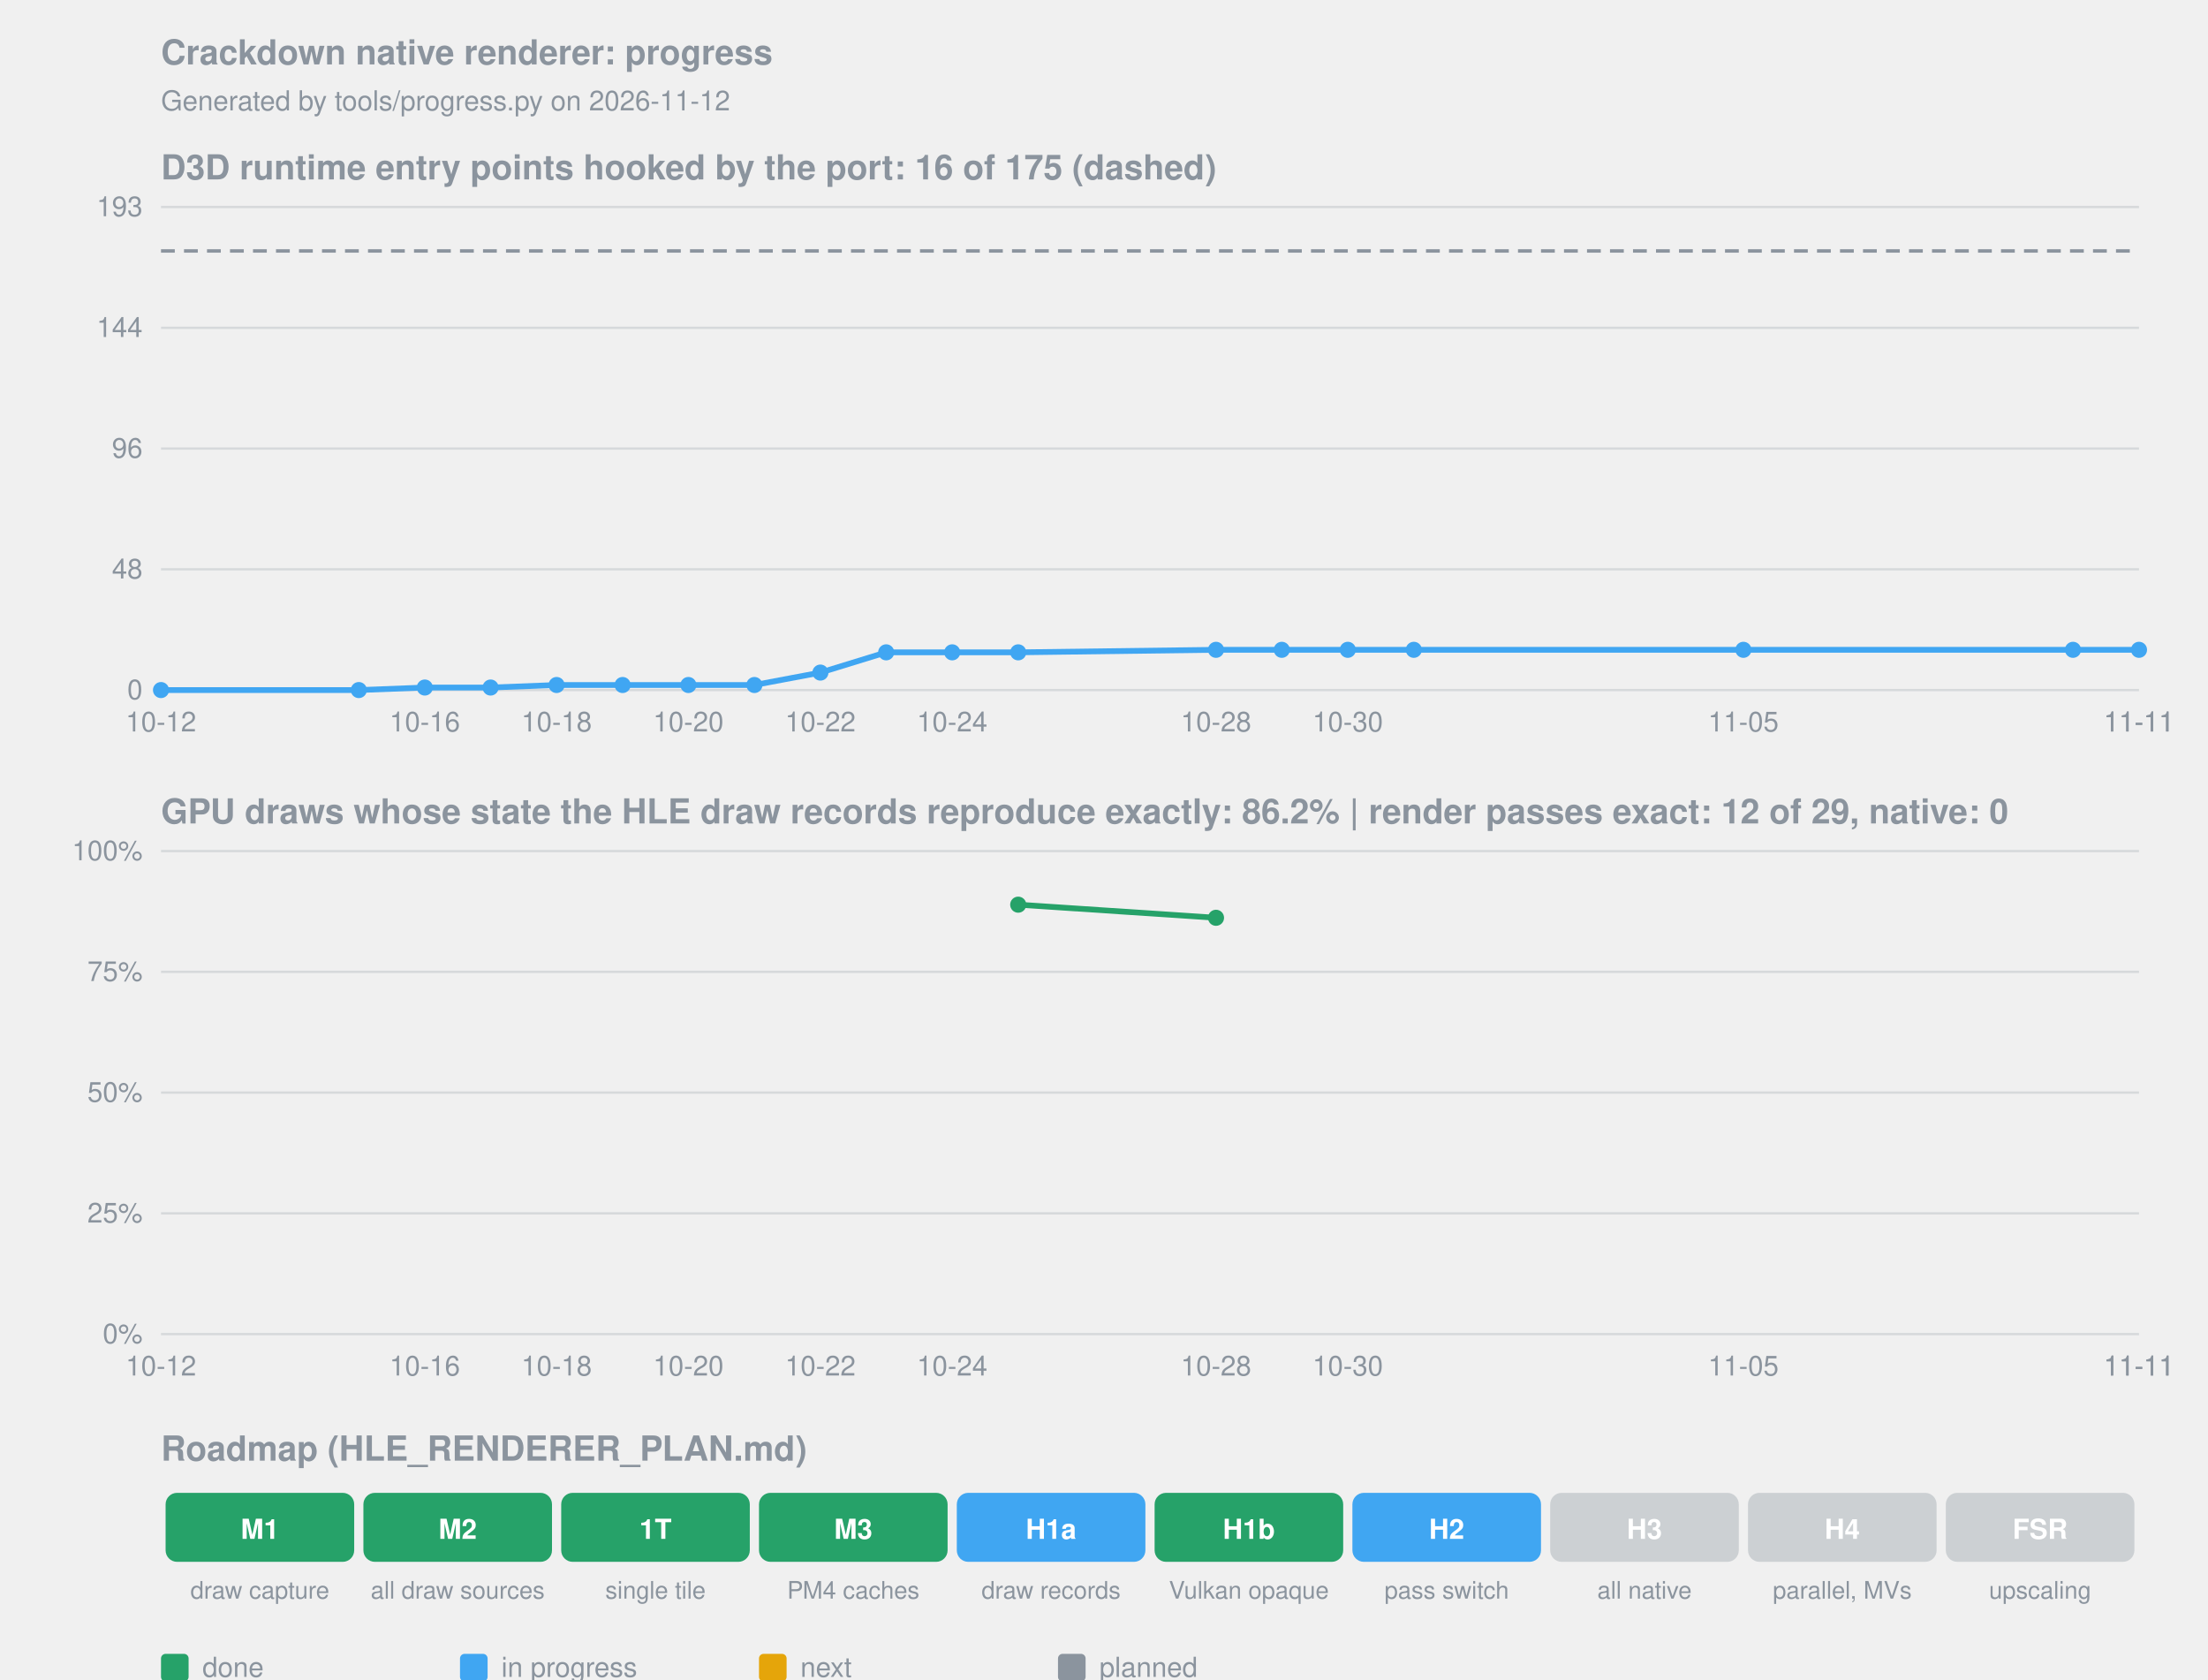
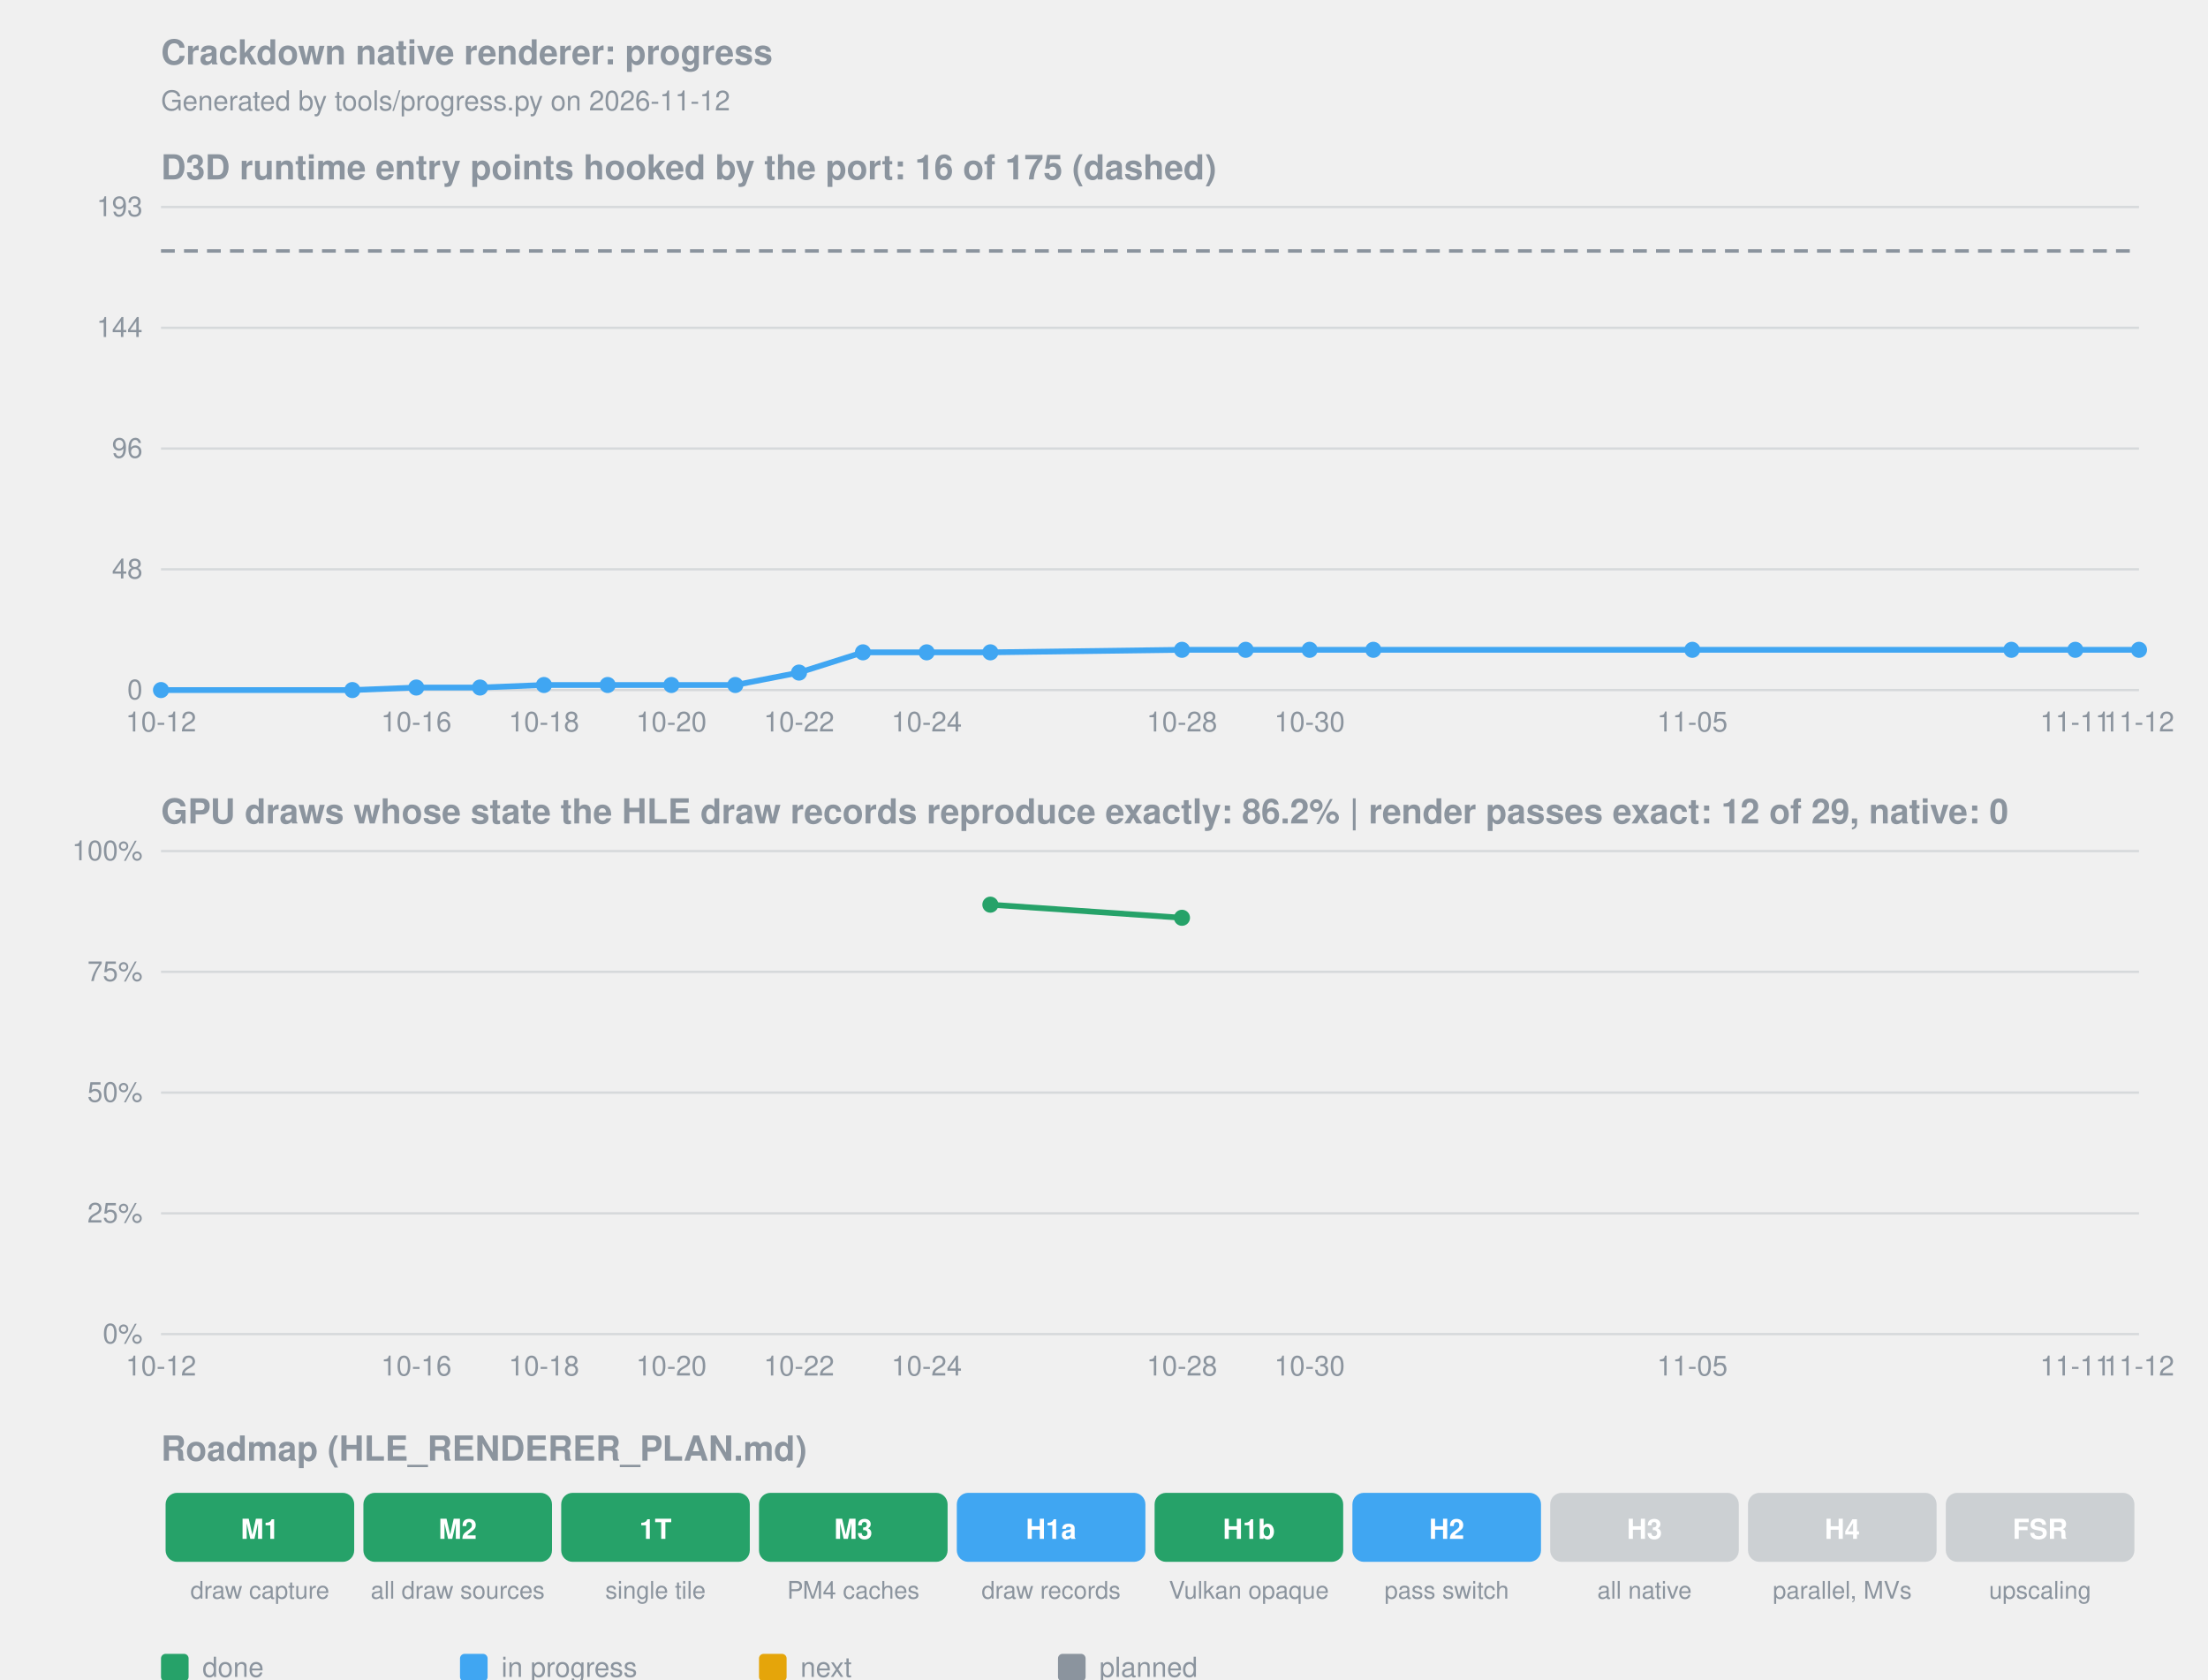
<svg xmlns="http://www.w3.org/2000/svg" width="960" height="730" viewBox="0 0 960 730" font-family="Segoe UI, Helvetica, Arial, sans-serif" font-size="12">
  <style>.t{fill:#8b949e}.h{fill:#8b949e;font-size:15px;font-weight:600}.g{stroke:#8b949e;stroke-opacity:.25}.a{fill:none;stroke:#40a6f2;stroke-width:2.5}.d{fill:none;stroke:#8b949e;stroke-width:1.5;stroke-dasharray:6 4}.m{fill:none;stroke:#26a269;stroke-width:2.5}</style>
  <text class="h" x="70" y="28">Crackdown native renderer: progress</text>
  <text class="t" x="70" y="48">Generated by tools/progress.py on 2026-11-12</text>
  <text class="h" x="70" y="78">D3D runtime entry points hooked by the port: 16 of 175 (dashed)</text>
  <line class="g" x1="70" x2="930" y1="300.0" y2="300.0" />
  <text class="t" x="62" y="304.0" text-anchor="end">0</text>
  <line class="g" x1="70" x2="930" y1="247.5" y2="247.5" />
  <text class="t" x="62" y="251.5" text-anchor="end">48</text>
  <line class="g" x1="70" x2="930" y1="195.0" y2="195.0" />
  <text class="t" x="62" y="199.0" text-anchor="end">96</text>
  <line class="g" x1="70" x2="930" y1="142.5" y2="142.5" />
  <text class="t" x="62" y="146.5" text-anchor="end">144</text>
  <line class="g" x1="70" x2="930" y1="90.0" y2="90.0" />
  <text class="t" x="62" y="94.0" text-anchor="end">193</text>
  <line class="d" x1="70" x2="930" y1="109.1" y2="109.1" />
-   <polyline class="a" points="70.0,300.0 156.0,300.0 184.7,298.9 213.3,298.9 242.0,297.8 270.7,297.8 299.3,297.8 328.0,297.8 356.7,292.4 385.3,283.6 414.0,283.6 442.7,283.6 528.7,282.5 557.3,282.5 586.0,282.5 614.7,282.5 758.0,282.5 901.3,282.5 930.0,282.5" />
+   <polyline class="a" points="70.0,300.0 153.2,300.0 181.0,298.9 208.7,298.9 236.5,297.8 264.2,297.8 291.9,297.8 319.7,297.8 347.4,292.4 375.2,283.6 402.9,283.6 430.6,283.6 513.9,282.5 541.6,282.5 569.4,282.5 597.1,282.5 735.8,282.5 874.5,282.5 902.3,282.5 930.0,282.5" />
  <circle cx="70.0" cy="300.0" r="3.5" fill="#40a6f2" />
-   <circle cx="156.0" cy="300.0" r="3.5" fill="#40a6f2" />
-   <circle cx="184.7" cy="298.9" r="3.5" fill="#40a6f2" />
-   <circle cx="213.3" cy="298.9" r="3.5" fill="#40a6f2" />
-   <circle cx="242.0" cy="297.8" r="3.5" fill="#40a6f2" />
-   <circle cx="270.7" cy="297.8" r="3.5" fill="#40a6f2" />
-   <circle cx="299.3" cy="297.8" r="3.5" fill="#40a6f2" />
-   <circle cx="328.0" cy="297.8" r="3.5" fill="#40a6f2" />
-   <circle cx="356.7" cy="292.4" r="3.5" fill="#40a6f2" />
-   <circle cx="385.3" cy="283.6" r="3.5" fill="#40a6f2" />
-   <circle cx="414.0" cy="283.6" r="3.5" fill="#40a6f2" />
-   <circle cx="442.7" cy="283.6" r="3.5" fill="#40a6f2" />
-   <circle cx="528.7" cy="282.5" r="3.5" fill="#40a6f2" />
-   <circle cx="557.3" cy="282.5" r="3.5" fill="#40a6f2" />
-   <circle cx="586.0" cy="282.5" r="3.5" fill="#40a6f2" />
-   <circle cx="614.7" cy="282.5" r="3.5" fill="#40a6f2" />
-   <circle cx="758.0" cy="282.5" r="3.5" fill="#40a6f2" />
-   <circle cx="901.3" cy="282.5" r="3.5" fill="#40a6f2" />
+   <circle cx="153.2" cy="300.0" r="3.5" fill="#40a6f2" />
+   <circle cx="181.0" cy="298.9" r="3.5" fill="#40a6f2" />
+   <circle cx="208.7" cy="298.9" r="3.5" fill="#40a6f2" />
+   <circle cx="236.5" cy="297.8" r="3.5" fill="#40a6f2" />
+   <circle cx="264.2" cy="297.8" r="3.5" fill="#40a6f2" />
+   <circle cx="291.9" cy="297.8" r="3.5" fill="#40a6f2" />
+   <circle cx="319.7" cy="297.8" r="3.5" fill="#40a6f2" />
+   <circle cx="347.4" cy="292.4" r="3.5" fill="#40a6f2" />
+   <circle cx="375.2" cy="283.6" r="3.5" fill="#40a6f2" />
+   <circle cx="402.9" cy="283.6" r="3.5" fill="#40a6f2" />
+   <circle cx="430.6" cy="283.6" r="3.5" fill="#40a6f2" />
+   <circle cx="513.9" cy="282.5" r="3.5" fill="#40a6f2" />
+   <circle cx="541.6" cy="282.5" r="3.5" fill="#40a6f2" />
+   <circle cx="569.4" cy="282.5" r="3.5" fill="#40a6f2" />
+   <circle cx="597.1" cy="282.5" r="3.5" fill="#40a6f2" />
+   <circle cx="735.8" cy="282.5" r="3.5" fill="#40a6f2" />
+   <circle cx="874.5" cy="282.5" r="3.5" fill="#40a6f2" />
+   <circle cx="902.3" cy="282.5" r="3.5" fill="#40a6f2" />
  <circle cx="930.0" cy="282.5" r="3.5" fill="#40a6f2" />
  <text class="t" x="70.0" y="318" text-anchor="middle">10-12</text>
-   <text class="t" x="184.7" y="318" text-anchor="middle">10-16</text>
-   <text class="t" x="242.0" y="318" text-anchor="middle">10-18</text>
-   <text class="t" x="299.3" y="318" text-anchor="middle">10-20</text>
-   <text class="t" x="356.7" y="318" text-anchor="middle">10-22</text>
-   <text class="t" x="414.0" y="318" text-anchor="middle">10-24</text>
-   <text class="t" x="528.7" y="318" text-anchor="middle">10-28</text>
-   <text class="t" x="586.0" y="318" text-anchor="middle">10-30</text>
-   <text class="t" x="758.0" y="318" text-anchor="middle">11-05</text>
-   <text class="t" x="930.0" y="318" text-anchor="middle">11-11</text>
-   <text class="t" x="930.0" y="318" text-anchor="middle">11-11</text>
+   <text class="t" x="181.0" y="318" text-anchor="middle">10-16</text>
+   <text class="t" x="236.5" y="318" text-anchor="middle">10-18</text>
+   <text class="t" x="291.9" y="318" text-anchor="middle">10-20</text>
+   <text class="t" x="347.4" y="318" text-anchor="middle">10-22</text>
+   <text class="t" x="402.9" y="318" text-anchor="middle">10-24</text>
+   <text class="t" x="513.9" y="318" text-anchor="middle">10-28</text>
+   <text class="t" x="569.4" y="318" text-anchor="middle">10-30</text>
+   <text class="t" x="735.8" y="318" text-anchor="middle">11-05</text>
+   <text class="t" x="902.3" y="318" text-anchor="middle">11-11</text>
+   <text class="t" x="930.0" y="318" text-anchor="middle">11-12</text>
  <text class="h" x="70" y="358">GPU draws whose state the HLE draw records reproduce exactly: 86.2%  |  render passes exact: 12 of 29, native: 0</text>
  <line class="g" x1="70" x2="930" y1="580.0" y2="580.0" />
  <text class="t" x="62" y="584.0" text-anchor="end">0%</text>
  <line class="g" x1="70" x2="930" y1="527.5" y2="527.5" />
  <text class="t" x="62" y="531.5" text-anchor="end">25%</text>
  <line class="g" x1="70" x2="930" y1="475.0" y2="475.0" />
  <text class="t" x="62" y="479.0" text-anchor="end">50%</text>
  <line class="g" x1="70" x2="930" y1="422.5" y2="422.5" />
  <text class="t" x="62" y="426.5" text-anchor="end">75%</text>
  <line class="g" x1="70" x2="930" y1="370.0" y2="370.0" />
  <text class="t" x="62" y="374.0" text-anchor="end">100%</text>
-   <polyline class="m" points="442.7,393.3 528.7,399.0" />
-   <circle cx="442.7" cy="393.3" r="3.5" fill="#26a269" />
-   <circle cx="528.7" cy="399.0" r="3.5" fill="#26a269" />
+   <polyline class="m" points="430.6,393.3 513.9,399.0" />
+   <circle cx="430.6" cy="393.3" r="3.5" fill="#26a269" />
+   <circle cx="513.9" cy="399.0" r="3.5" fill="#26a269" />
  <text class="t" x="70.0" y="598" text-anchor="middle">10-12</text>
-   <text class="t" x="184.7" y="598" text-anchor="middle">10-16</text>
-   <text class="t" x="242.0" y="598" text-anchor="middle">10-18</text>
-   <text class="t" x="299.3" y="598" text-anchor="middle">10-20</text>
-   <text class="t" x="356.7" y="598" text-anchor="middle">10-22</text>
-   <text class="t" x="414.0" y="598" text-anchor="middle">10-24</text>
-   <text class="t" x="528.7" y="598" text-anchor="middle">10-28</text>
-   <text class="t" x="586.0" y="598" text-anchor="middle">10-30</text>
-   <text class="t" x="758.0" y="598" text-anchor="middle">11-05</text>
-   <text class="t" x="930.0" y="598" text-anchor="middle">11-11</text>
-   <text class="t" x="930.0" y="598" text-anchor="middle">11-11</text>
+   <text class="t" x="181.0" y="598" text-anchor="middle">10-16</text>
+   <text class="t" x="236.5" y="598" text-anchor="middle">10-18</text>
+   <text class="t" x="291.9" y="598" text-anchor="middle">10-20</text>
+   <text class="t" x="347.4" y="598" text-anchor="middle">10-22</text>
+   <text class="t" x="402.9" y="598" text-anchor="middle">10-24</text>
+   <text class="t" x="513.9" y="598" text-anchor="middle">10-28</text>
+   <text class="t" x="569.4" y="598" text-anchor="middle">10-30</text>
+   <text class="t" x="735.8" y="598" text-anchor="middle">11-05</text>
+   <text class="t" x="902.3" y="598" text-anchor="middle">11-11</text>
+   <text class="t" x="930.0" y="598" text-anchor="middle">11-12</text>
  <text class="h" x="70" y="635">Roadmap (HLE_RENDERER_PLAN.md)</text>
  <rect x="72.0" y="649" width="82.0" height="30" rx="5" fill="#26a269" fill-opacity="1" />
  <text x="113.0" y="669" text-anchor="middle" fill="#ffffff" font-weight="600">M1</text>
  <text class="t" x="113.0" y="695" text-anchor="middle" font-size="10.5">draw capture</text>
  <rect x="158.0" y="649" width="82.0" height="30" rx="5" fill="#26a269" fill-opacity="1" />
  <text x="199.0" y="669" text-anchor="middle" fill="#ffffff" font-weight="600">M2</text>
  <text class="t" x="199.0" y="695" text-anchor="middle" font-size="10.5">all draw sources</text>
  <rect x="244.0" y="649" width="82.0" height="30" rx="5" fill="#26a269" fill-opacity="1" />
  <text x="285.0" y="669" text-anchor="middle" fill="#ffffff" font-weight="600">1T</text>
  <text class="t" x="285.0" y="695" text-anchor="middle" font-size="10.5">single tile</text>
  <rect x="330.0" y="649" width="82.0" height="30" rx="5" fill="#26a269" fill-opacity="1" />
  <text x="371.0" y="669" text-anchor="middle" fill="#ffffff" font-weight="600">M3</text>
  <text class="t" x="371.0" y="695" text-anchor="middle" font-size="10.5">PM4 caches</text>
  <rect x="416.0" y="649" width="82.0" height="30" rx="5" fill="#40a6f2" fill-opacity="1" />
  <text x="457.0" y="669" text-anchor="middle" fill="#ffffff" font-weight="600">H1a</text>
  <text class="t" x="457.0" y="695" text-anchor="middle" font-size="10.5">draw records</text>
  <rect x="502.0" y="649" width="82.0" height="30" rx="5" fill="#26a269" fill-opacity="1" />
  <text x="543.0" y="669" text-anchor="middle" fill="#ffffff" font-weight="600">H1b</text>
  <text class="t" x="543.0" y="695" text-anchor="middle" font-size="10.5">Vulkan opaque</text>
  <rect x="588.0" y="649" width="82.0" height="30" rx="5" fill="#40a6f2" fill-opacity="1" />
  <text x="629.0" y="669" text-anchor="middle" fill="#ffffff" font-weight="600">H2</text>
  <text class="t" x="629.0" y="695" text-anchor="middle" font-size="10.5">pass switch</text>
  <rect x="674.0" y="649" width="82.0" height="30" rx="5" fill="#8b949e" fill-opacity=".35" />
  <text x="715.0" y="669" text-anchor="middle" fill="#ffffff" font-weight="600">H3</text>
  <text class="t" x="715.0" y="695" text-anchor="middle" font-size="10.5">all native</text>
  <rect x="760.0" y="649" width="82.0" height="30" rx="5" fill="#8b949e" fill-opacity=".35" />
  <text x="801.0" y="669" text-anchor="middle" fill="#ffffff" font-weight="600">H4</text>
  <text class="t" x="801.0" y="695" text-anchor="middle" font-size="10.5">parallel, MVs</text>
  <rect x="846.0" y="649" width="82.0" height="30" rx="5" fill="#8b949e" fill-opacity=".35" />
  <text x="887.0" y="669" text-anchor="middle" fill="#ffffff" font-weight="600">FSR</text>
  <text class="t" x="887.0" y="695" text-anchor="middle" font-size="10.5">upscaling</text>
  <rect x="70" y="719" width="12" height="12" rx="2" fill="#26a269" />
  <text class="t" x="88" y="729">done</text>
  <rect x="200" y="719" width="12" height="12" rx="2" fill="#40a6f2" />
  <text class="t" x="218" y="729">in progress</text>
  <rect x="330" y="719" width="12" height="12" rx="2" fill="#e5a50a" />
  <text class="t" x="348" y="729">next</text>
  <rect x="460" y="719" width="12" height="12" rx="2" fill="#8b949e" />
  <text class="t" x="478" y="729">planned</text>
</svg>
